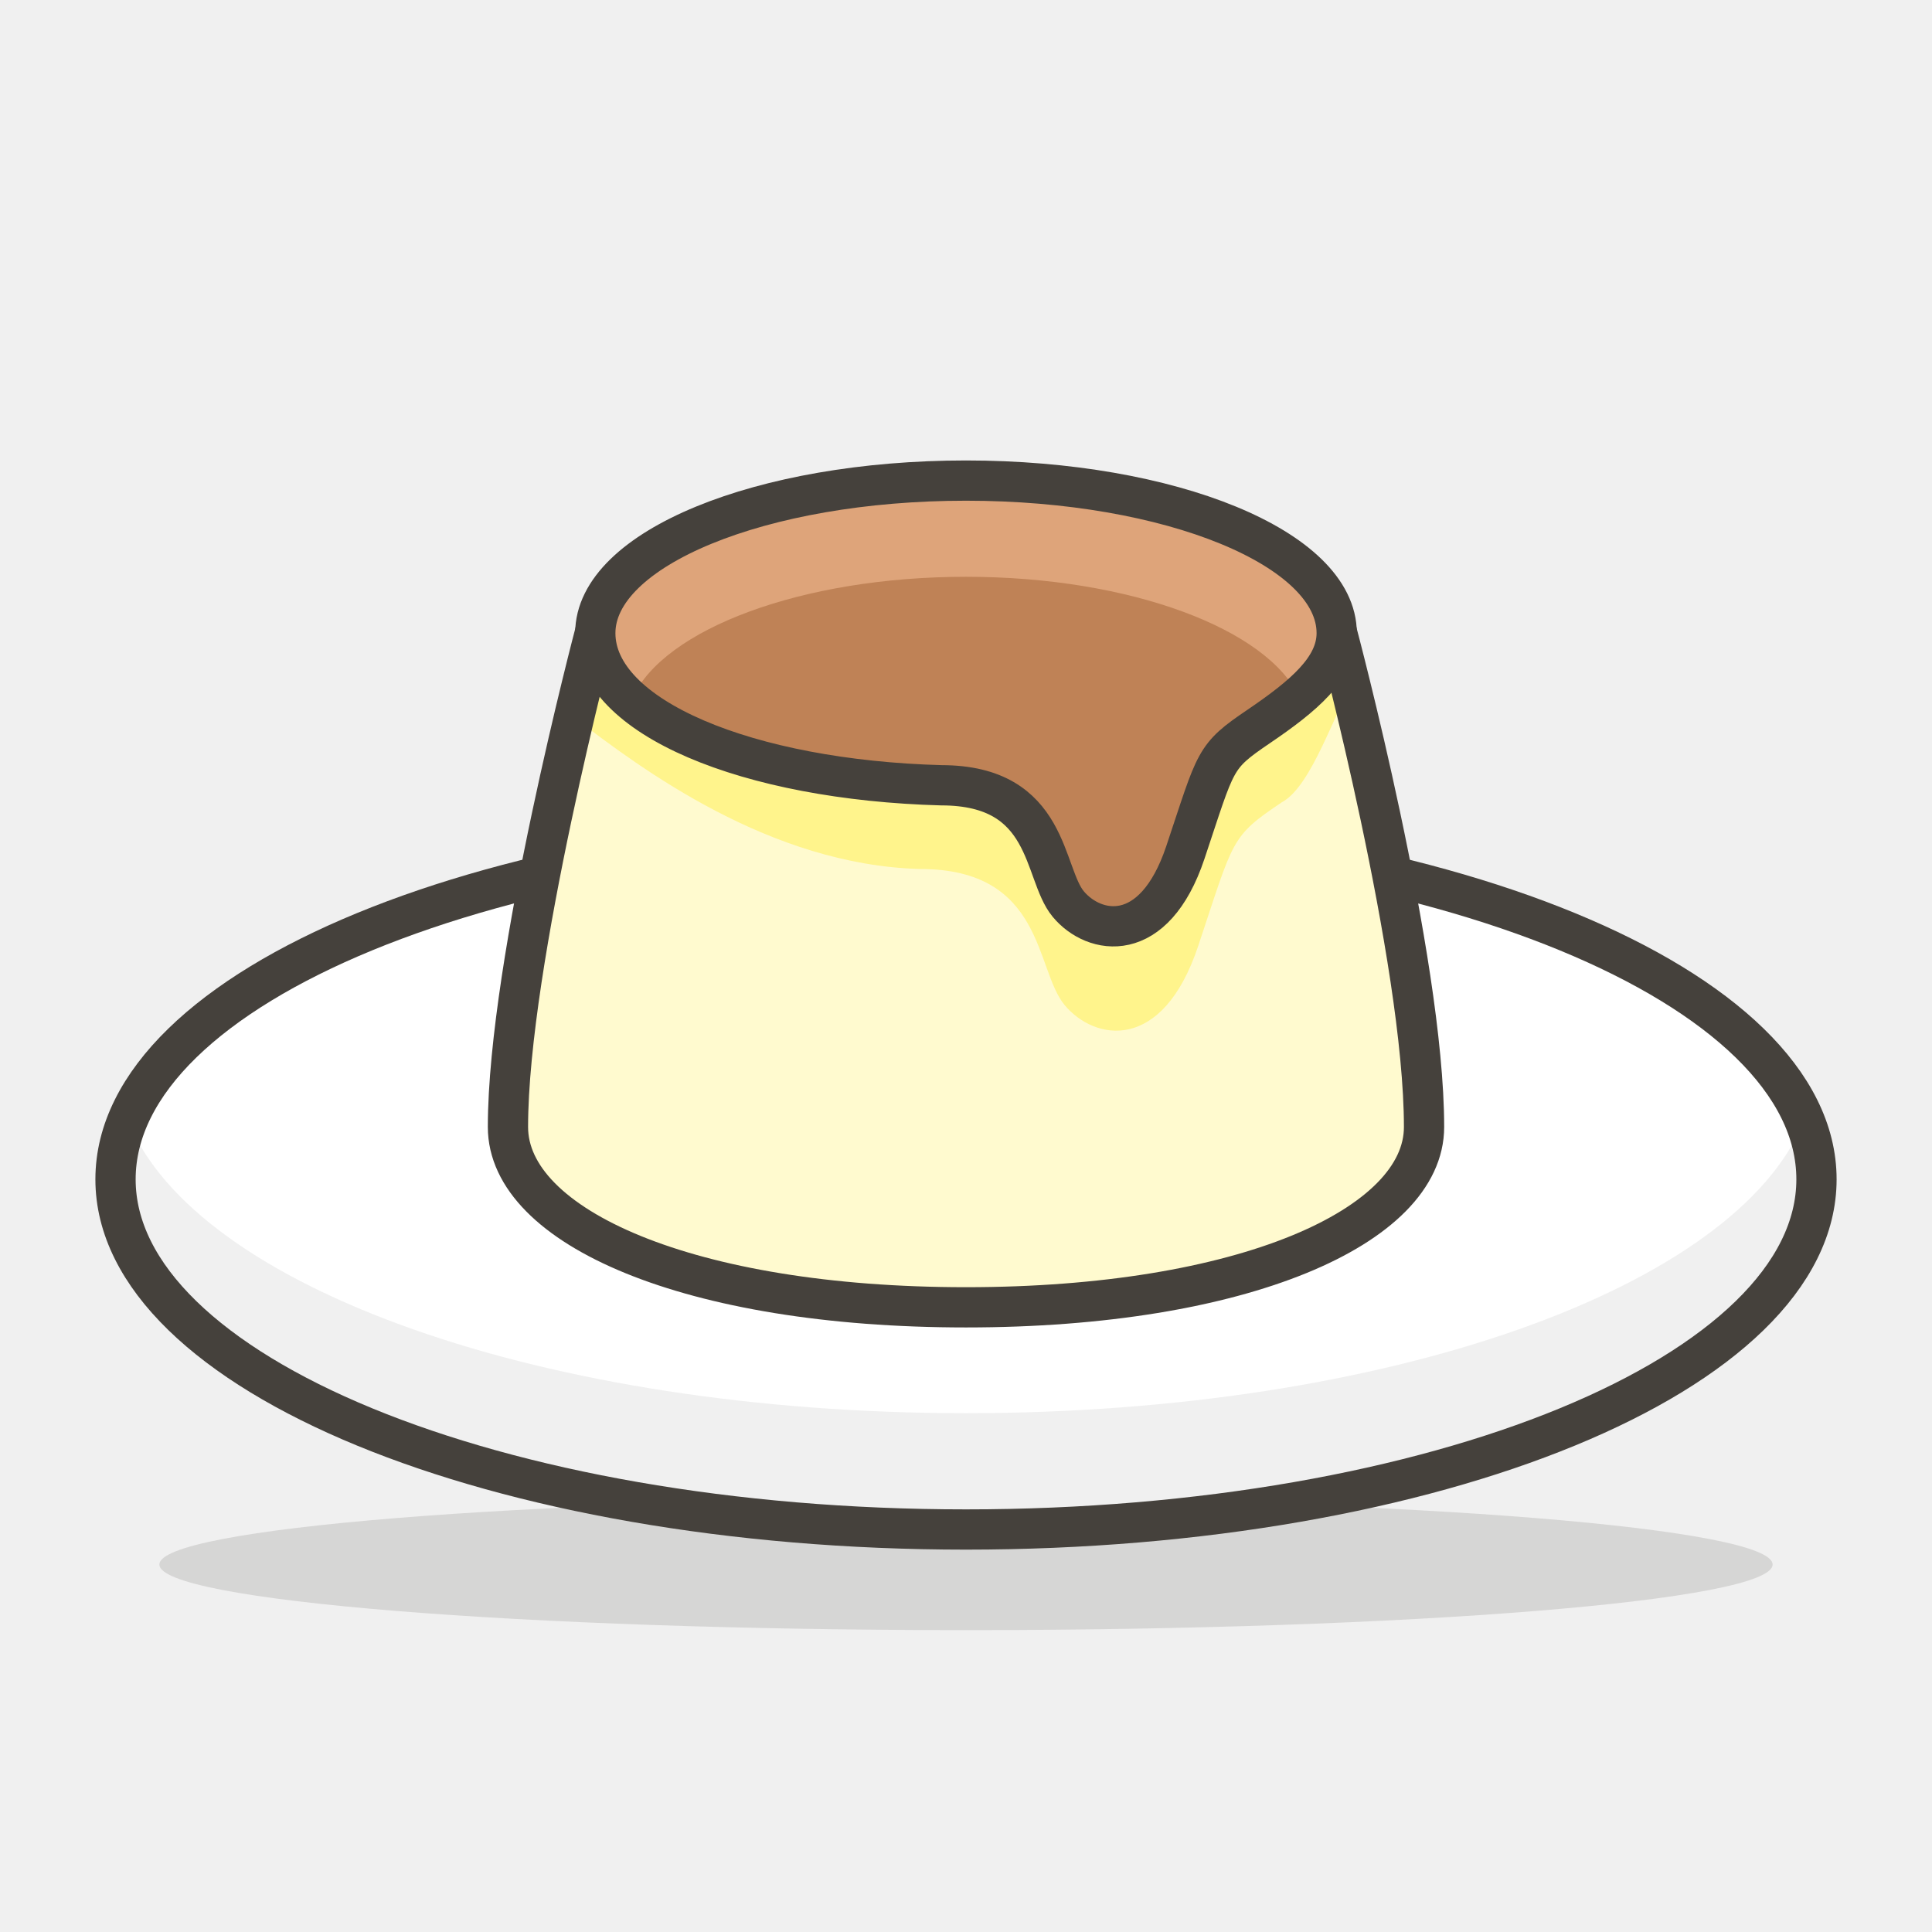
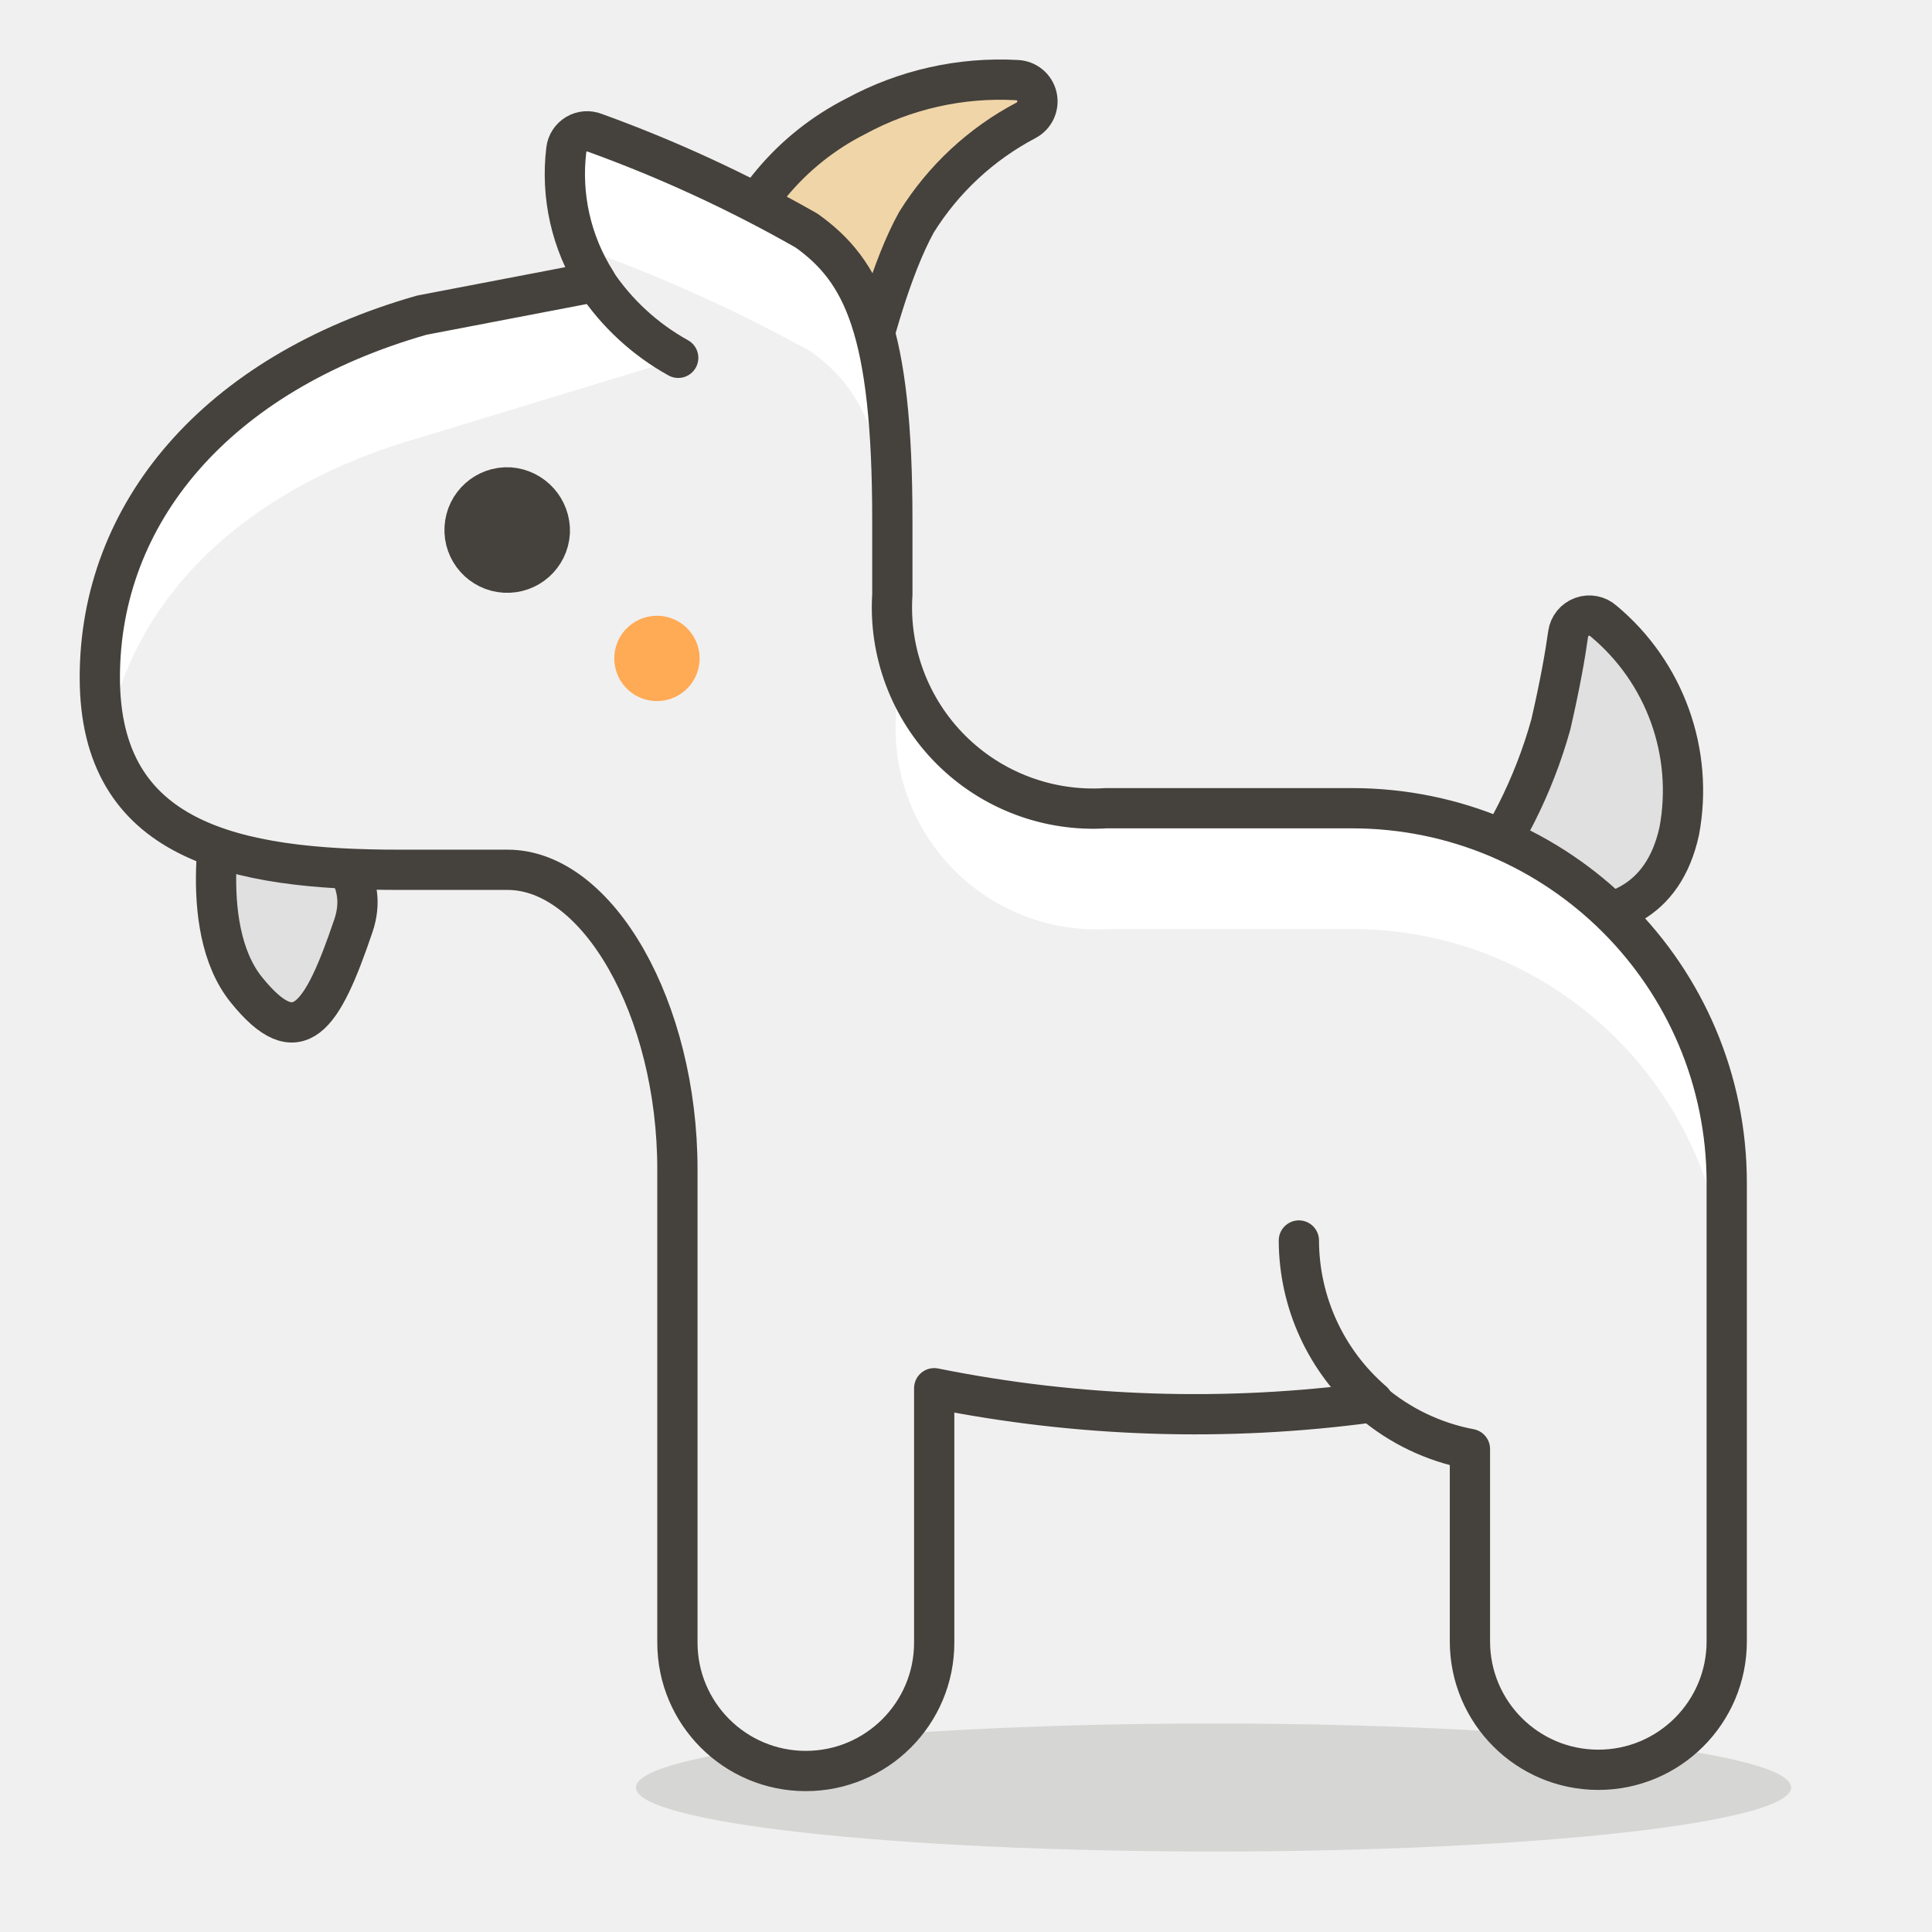
<svg xmlns="http://www.w3.org/2000/svg" width="48" height="48" viewBox="0 0 48 48">
-   <path fill="#45413c" d="M3.96 38.87a20.04 1.63 0 1 0 40.08 0a20.04 1.63 0 1 0-40.08 0" opacity="0.15" />
-   <path fill="#fff" d="M2.87 29.3a21.13 8.7 0 1 0 42.26 0a21.13 8.7 0 1 0-42.26 0" />
-   <path fill="#f0f0f0" d="M24 35.11c-10.47 0-19.14-3.11-20.81-7.25a3.9 3.9 0 0 0-.32 1.44c0 4.81 9.46 8.7 21.13 8.7s21.13-3.89 21.13-8.7a3.9 3.9 0 0 0-.32-1.44C43.14 32 34.47 35.11 24 35.11" />
-   <path fill="none" stroke="#45413c" stroke-linecap="round" stroke-linejoin="round" d="M2.87 29.3a21.13 8.7 0 1 0 42.26 0a21.13 8.7 0 1 0-42.26 0" stroke-width="1" />
-   <path fill="#fffacf" d="M35.38 28c0 2.47-4.5 4.48-11.38 4.48s-11.38-2-11.38-4.48c0-4.11 2.17-12.31 2.17-12.31h18.42s2.17 8.13 2.17 12.31" />
-   <path fill="#fff48c" d="M31.85 19.93c.75-.4 1.33-2.33 1.71-2.82c-.21-.85-.35-1.38-.35-1.38H14.79s-.22.83-.52 2.1c1.67 1.28 4.86 3.66 8.59 3.76c3.09 0 2.85 2.49 3.59 3.38s2.43 1.2 3.32-1.47s.8-2.71 2.08-3.57" />
-   <path fill="none" stroke="#45413c" stroke-linecap="round" stroke-linejoin="round" d="M35.38 28c0 2.47-4.5 4.48-11.38 4.48s-11.38-2-11.38-4.48c0-4.11 2.17-12.31 2.17-12.31h18.42s2.17 8.13 2.17 12.31" stroke-width="1" />
-   <path fill="#bf8256" d="M23.39 19.51c2.71 0 2.51 2.18 3.15 2.95s2.13 1.05 2.91-1.28s.7-2.37 1.82-3.13s1.94-1.45 1.94-2.32c0-2.1-4.12-3.79-9.21-3.79s-9.21 1.69-9.21 3.79s3.8 3.65 8.6 3.78" />
-   <path fill="#dea47a" d="M24 14.33c4.1 0 7.51 1.31 8.28 3a2.23 2.23 0 0 0 .93-1.65c0-2.1-4.12-3.79-9.21-3.79s-9.21 1.69-9.21 3.79a2.23 2.23 0 0 0 .93 1.65c.77-1.69 4.18-3 8.28-3" />
-   <path fill="none" stroke="#45413c" stroke-linecap="round" stroke-linejoin="round" d="M23.39 19.51c2.71 0 2.51 2.18 3.15 2.95s2.13 1.05 2.91-1.28s.7-2.37 1.82-3.13s1.94-1.45 1.94-2.32c0-2.1-4.12-3.79-9.21-3.79s-9.21 1.69-9.21 3.79s3.8 3.65 8.6 3.78" stroke-width="1" />
+   <path fill="#45413c" d="M15.8 44.41a14.35 1.59 0 1 0 28.7 0a14.35 1.59 0 1 0-28.7 0" opacity="0.15" />
+   <path fill="#e0e0e0" stroke="#45413c" stroke-linecap="round" stroke-linejoin="round" d="M36.4 22.21A12.1 12.1 0 0 0 38.53 18c.23-1 .36-1.74.43-2.25a.53.53 0 0 1 .88-.32a5.48 5.48 0 0 1 1.88 5.22c-.8 3.64-5.32 1.56-5.32 1.56m-30.81-2.4s-.76 3.18.53 4.78S8 25.3 8.78 23s-3.19-3.19-3.19-3.19" stroke-width="1" />
+   <path fill="#f0d5a8" stroke="#45413c" stroke-linecap="round" stroke-linejoin="round" d="M17.92 6.89a6.6 6.6 0 0 1 3.34-4a7.5 7.5 0 0 1 4-.9a.53.53 0 0 1 .23 1a7.1 7.1 0 0 0-2.72 2.53c-1.22 2.2-2 7.17-2 7.17Z" stroke-width="1" />
+   <path fill="#f0f0f0" d="M33.59 20.08h-6.11a5 5 0 0 1-5.31-5.31v-1.84c0-4.74-.73-6.2-2.13-7.2a34 34 0 0 0-5.26-2.43a.52.52 0 0 0-.71.42A5 5 0 0 0 14.81 7l-4.33.83c-5.12 1.46-8 4.93-8 9s3.33 4.78 7.44 4.78h2.69c2.25 0 4.22 3.47 4.22 7.44v11.76a3.19 3.19 0 0 0 6.38 0v-6.32a32.8 32.8 0 0 0 10.88.35A5.27 5.27 0 0 0 36.52 36v4.78a3.19 3.19 0 0 0 6.38 0V29.39a9.31 9.31 0 0 0-9.31-9.31" />
+   <path fill="#fff" d="m16.85 8.92l-6.38 1.94c-4.43 1.26-7.16 4-7.81 7.43a5.4 5.4 0 0 1-.16-1.39c0-4.12 2.86-7.58 8-9l4.3-.9a5.7 5.7 0 0 0 2.05 1.92M20 5.73a34 34 0 0 0-5.22-2.43a.52.52 0 0 0-.71.42a5.1 5.1 0 0 0 .29 2.41a38.4 38.4 0 0 1 5.78 2.6c1.1.79 1.79 1.87 2 4.64v-.44c.03-4.74-.7-6.2-2.14-7.2m13.59 14.35h-6.11a4.92 4.92 0 0 1-5.22-4.18v1.87a5 5 0 0 0 5.32 5.31h6a9.31 9.31 0 0 1 9.31 9.31v-3a9.31 9.31 0 0 0-9.3-9.31" />
+   <path fill="none" stroke="#45413c" stroke-linecap="round" stroke-linejoin="round" d="M33.59 20.08h-6.11a5 5 0 0 1-5.31-5.31v-1.84c0-4.74-.73-6.2-2.13-7.2a34 34 0 0 0-5.26-2.43a.52.52 0 0 0-.71.42A5 5 0 0 0 14.81 7l-4.33.83c-5.12 1.46-8 4.93-8 9s3.33 4.78 7.44 4.78h2.69c2.25 0 4.22 3.47 4.22 7.44v11.76a3.19 3.19 0 0 0 6.38 0v-6.32a32.8 32.8 0 0 0 10.88.35A5.27 5.27 0 0 0 36.52 36v4.78a3.19 3.19 0 0 0 6.38 0V29.39a9.31 9.31 0 0 0-9.31-9.31" stroke-width="1" />
+   <path fill="none" stroke="#45413c" stroke-linecap="round" stroke-linejoin="round" d="M32.27 30.82a5.3 5.3 0 0 0 1.84 4M14.8 7a5.9 5.9 0 0 0 2.05 1.89" stroke-width="1" />
+   <path fill="#45413c" stroke="#45413c" stroke-linecap="round" stroke-linejoin="round" d="M13.66 13.23a1.06 1.06 0 1 1-1-1.12a1.08 1.08 0 0 1 1 1.12" stroke-width="1" />
+   <path fill="#ffaa54" d="M17.38 16.42a1.06 1.06 0 1 1-1-1.12a1.06 1.06 0 0 1 1 1.12" />
</svg>
